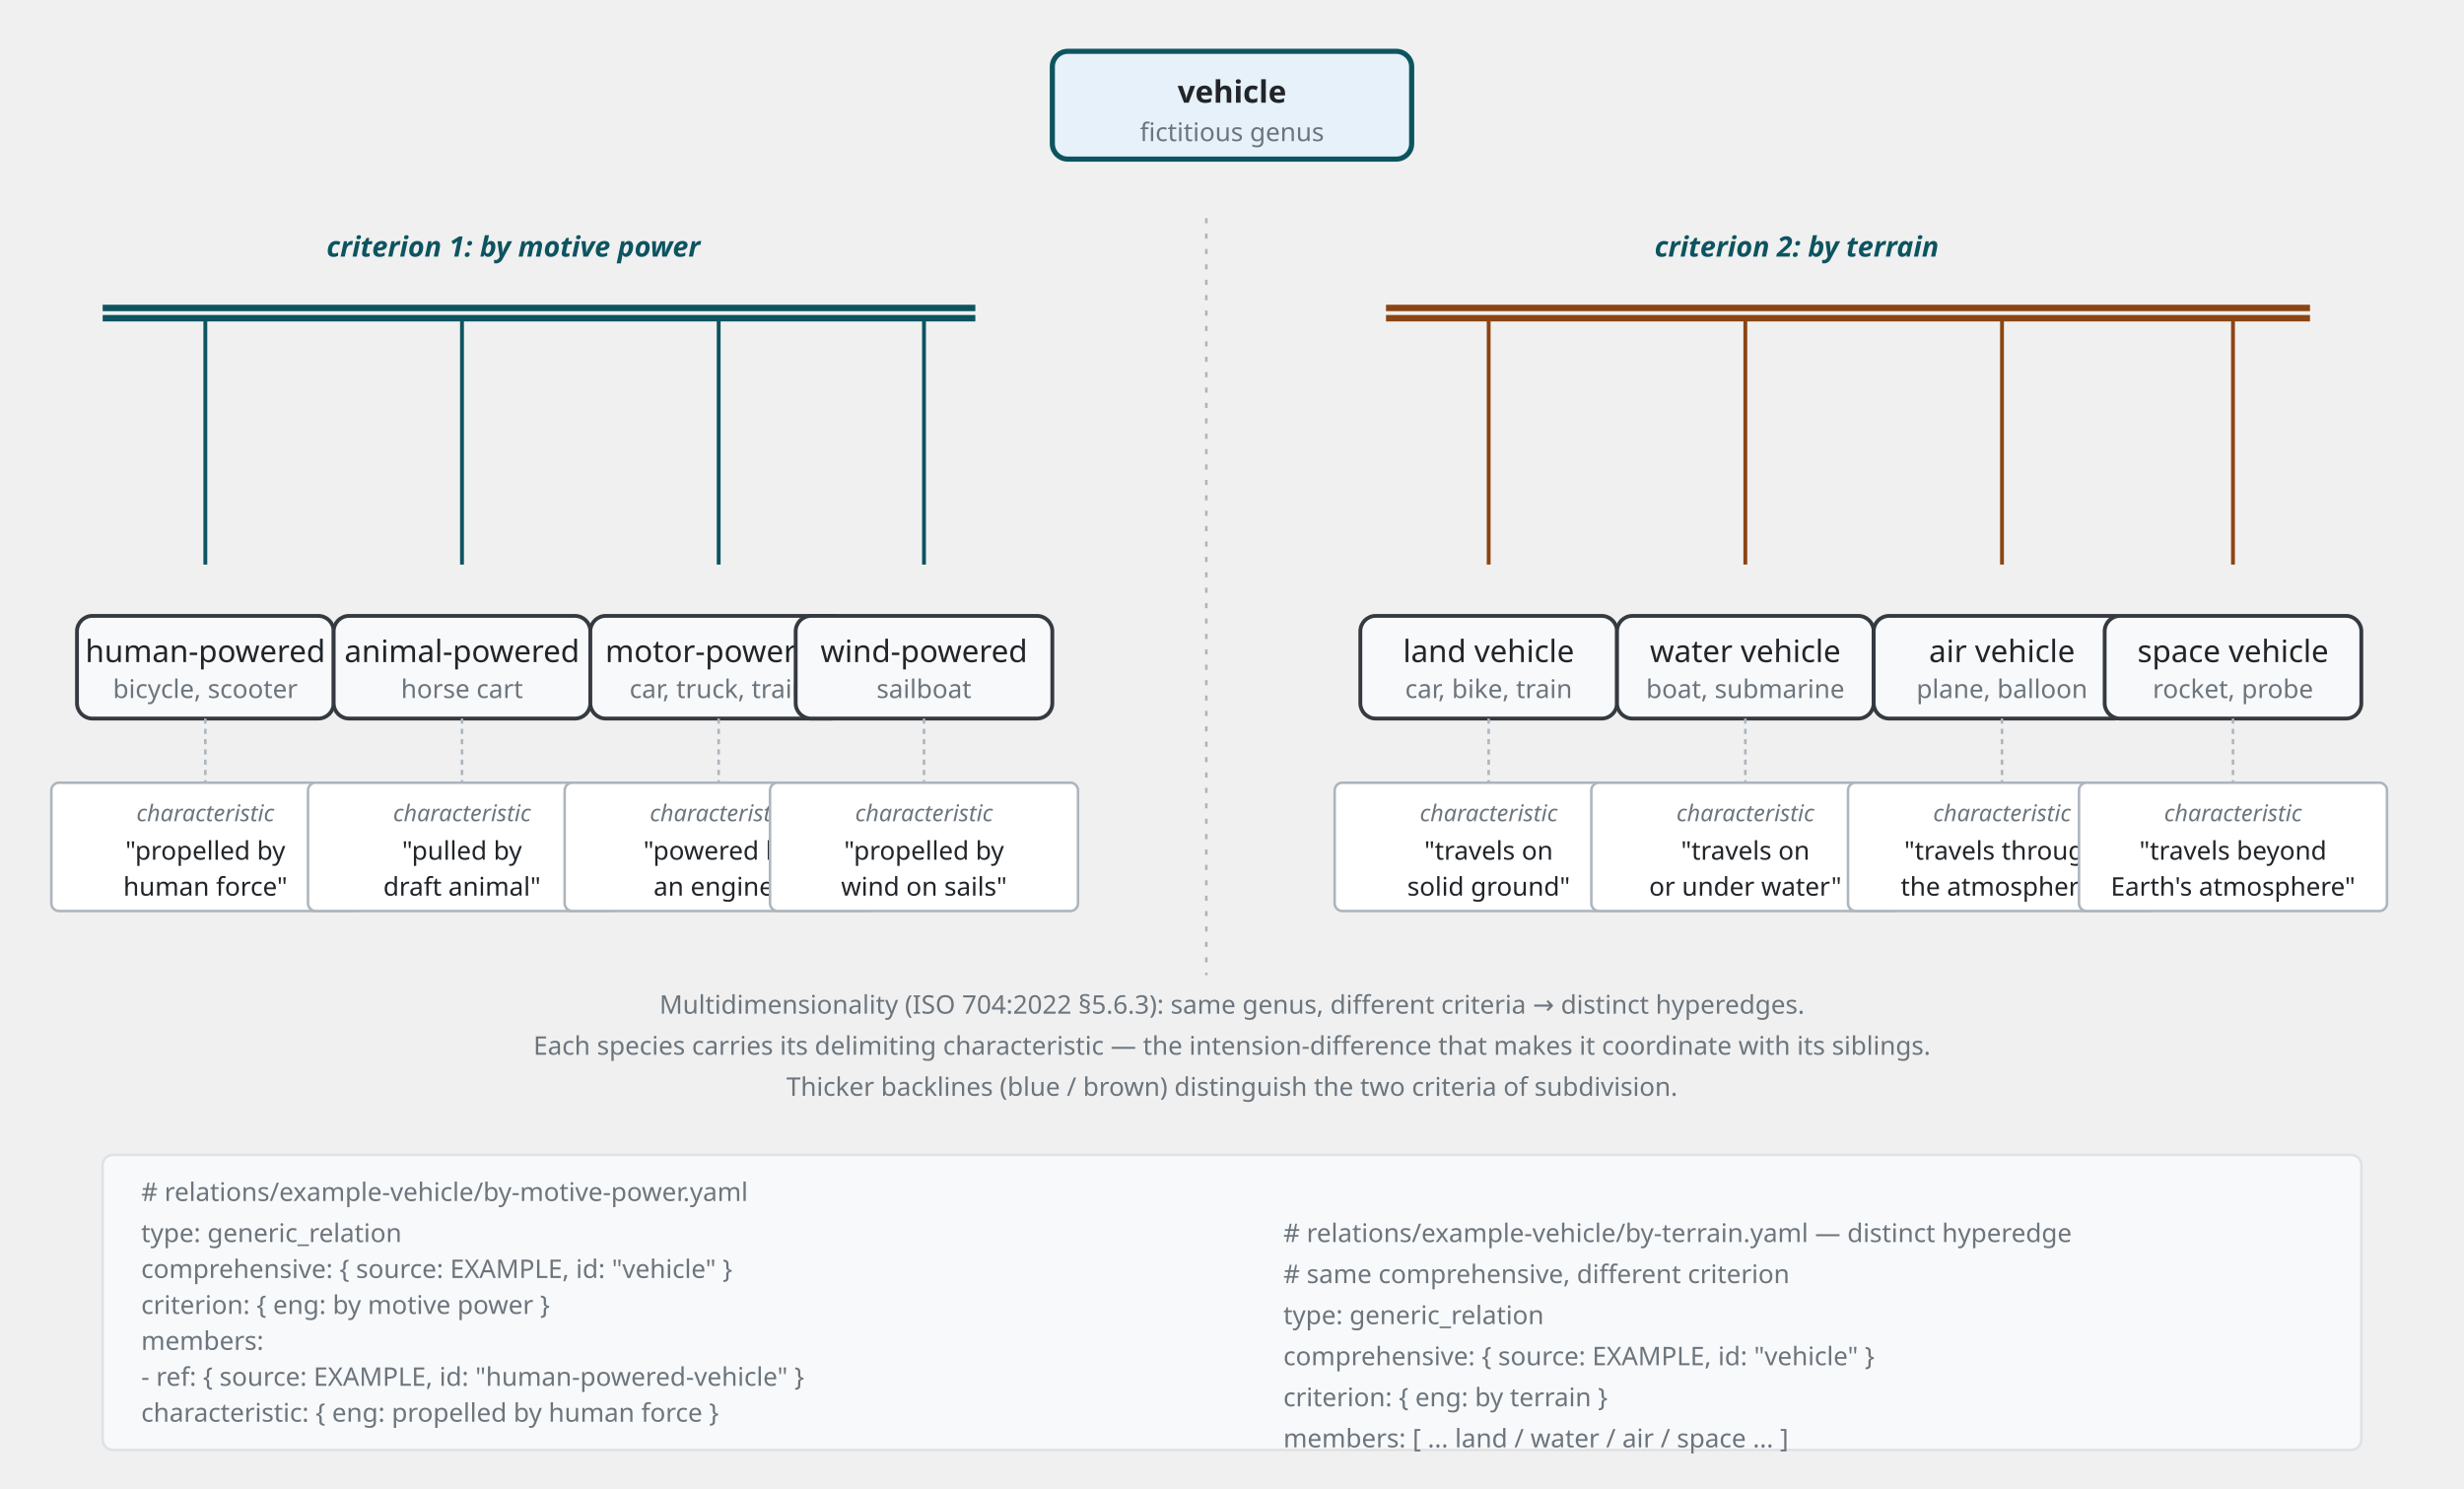
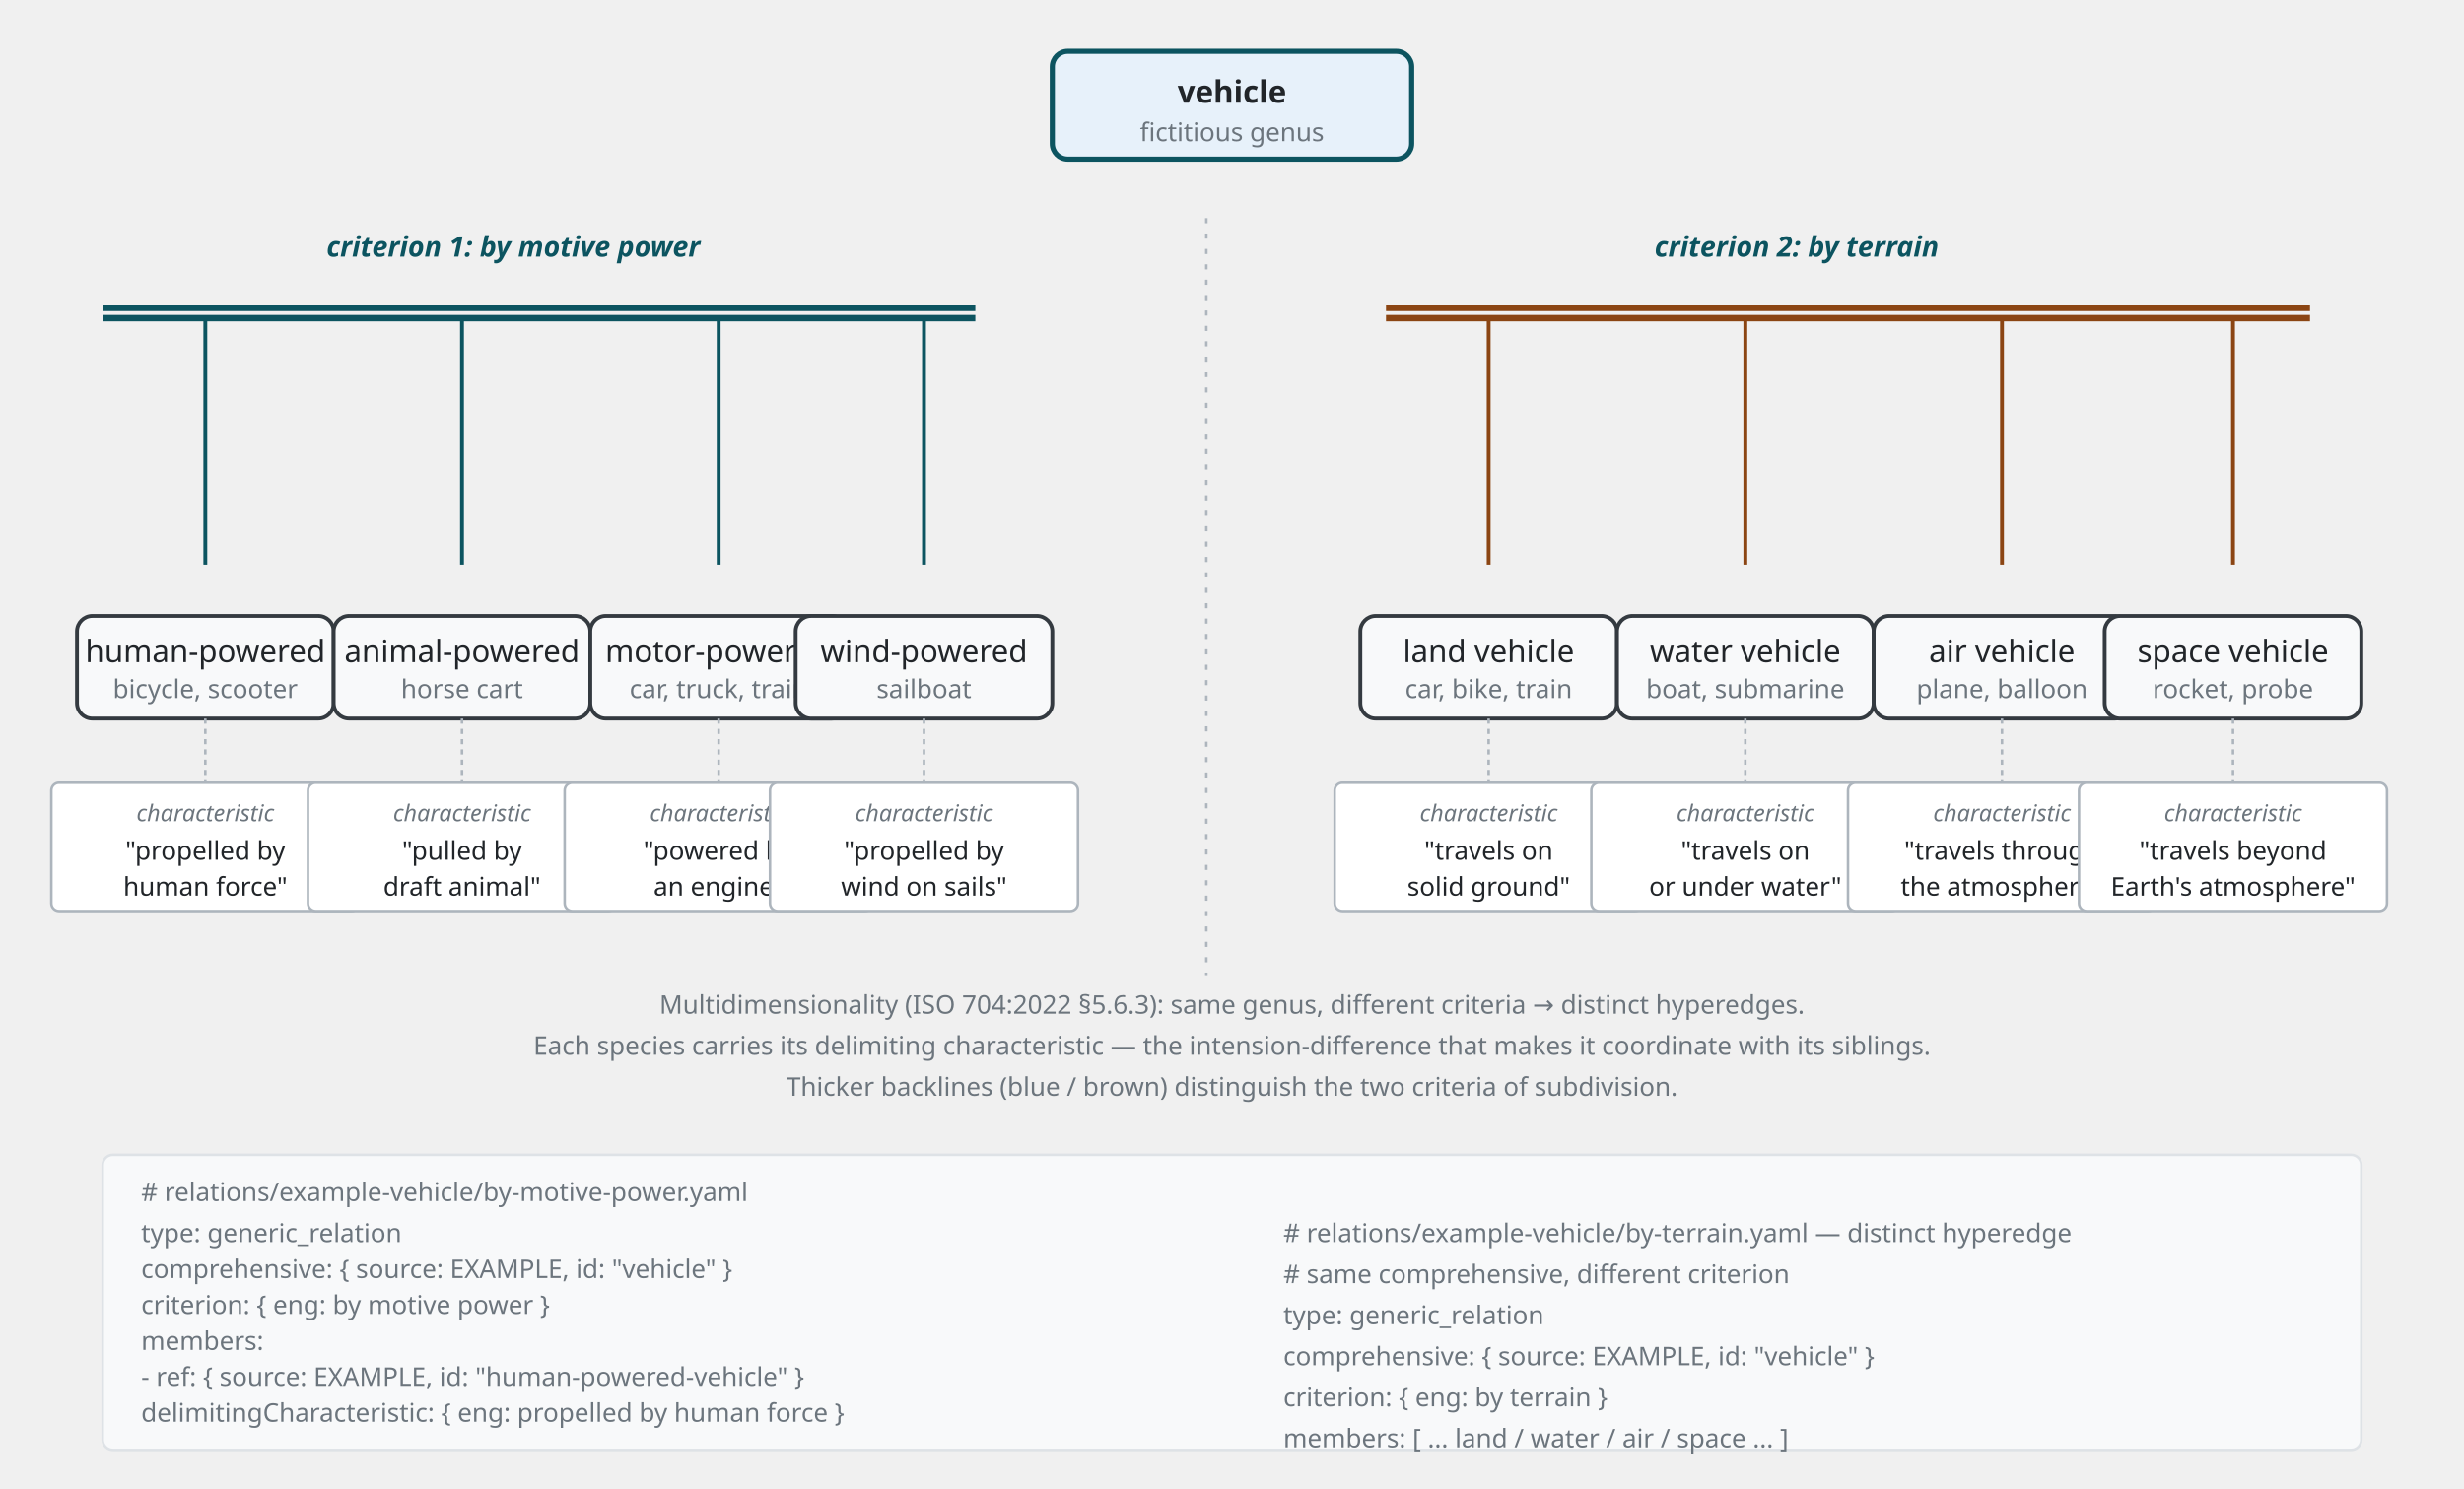
<svg xmlns="http://www.w3.org/2000/svg" viewBox="0 0 960 580" role="img" aria-labelledby="title desc">
  <style>
    .box { fill: #f8f9fa; stroke: #343a40; stroke-width: 1.5; }
    .genus-box { fill: #e7f1fa; stroke: #0c5460; stroke-width: 2; }
    .label { font-family: ui-sans-serif, system-ui, sans-serif; font-size: 12px; fill: #212529; }
    .small { font-family: ui-sans-serif, system-ui, sans-serif; font-size: 10px; fill: #6c757d; }
    .crit { font-family: ui-sans-serif, system-ui, sans-serif; font-size: 11px; fill: #0c5460; font-style: italic; font-weight: 600; }
    .char-label { font-family: ui-sans-serif, system-ui, sans-serif; font-size: 9px; fill: #6c757d; font-style: italic; }
    .char-text { font-family: ui-sans-serif, system-ui, sans-serif; font-size: 10px; fill: #212529; }
    .backline-1 { stroke: #0c5460; stroke-width: 2.5; fill: none; }
    .backline-2 { stroke: #8b4513; stroke-width: 2.5; fill: none; }
    .tooth-1 { stroke: #0c5460; stroke-width: 1.5; fill: none; }
    .tooth-2 { stroke: #8b4513; stroke-width: 1.5; fill: none; }
    .char-connector { stroke: #adb5bd; stroke-width: 1; stroke-dasharray: 2 2; fill: none; }
  </style>
  <rect x="410" y="20" width="140" height="42" rx="6" class="genus-box" />
  <text x="480" y="40" text-anchor="middle" class="label" font-weight="600" fill="#0c5460">vehicle</text>
  <text x="480" y="55" text-anchor="middle" class="small">fictitious genus</text>
  <text x="200" y="100" text-anchor="middle" class="crit" fill="#0c5460">criterion 1: by motive power</text>
  <line x1="40" y1="120" x2="380" y2="120" class="backline-1" />
  <line x1="40" y1="124" x2="380" y2="124" class="backline-1" />
  <line x1="80" y1="124" x2="80" y2="220" class="tooth-1" />
  <line x1="180" y1="124" x2="180" y2="220" class="tooth-1" />
  <line x1="280" y1="124" x2="280" y2="220" class="tooth-1" />
  <line x1="360" y1="124" x2="360" y2="220" class="tooth-1" />
  <rect x="30" y="240" width="100" height="40" rx="6" class="box" />
  <text x="80" y="258" text-anchor="middle" class="label">human-powered</text>
  <text x="80" y="272" text-anchor="middle" class="small">bicycle, scooter</text>
  <rect x="130" y="240" width="100" height="40" rx="6" class="box" />
  <text x="180" y="258" text-anchor="middle" class="label">animal-powered</text>
  <text x="180" y="272" text-anchor="middle" class="small">horse cart</text>
  <rect x="230" y="240" width="100" height="40" rx="6" class="box" />
  <text x="280" y="258" text-anchor="middle" class="label">motor-powered</text>
  <text x="280" y="272" text-anchor="middle" class="small">car, truck, train</text>
  <rect x="310" y="240" width="100" height="40" rx="6" class="box" />
  <text x="360" y="258" text-anchor="middle" class="label">wind-powered</text>
  <text x="360" y="272" text-anchor="middle" class="small">sailboat</text>
  <line x1="80" y1="280" x2="80" y2="305" class="char-connector" />
  <rect x="20" y="305" width="120" height="50" rx="3" fill="#fff" stroke="#adb5bd" />
  <text x="80" y="320" text-anchor="middle" class="char-label">characteristic</text>
  <text x="80" y="335" text-anchor="middle" class="char-text">"propelled by</text>
  <text x="80" y="349" text-anchor="middle" class="char-text">human force"</text>
  <line x1="180" y1="280" x2="180" y2="305" class="char-connector" />
  <rect x="120" y="305" width="120" height="50" rx="3" fill="#fff" stroke="#adb5bd" />
  <text x="180" y="320" text-anchor="middle" class="char-label">characteristic</text>
  <text x="180" y="335" text-anchor="middle" class="char-text">"pulled by</text>
  <text x="180" y="349" text-anchor="middle" class="char-text">draft animal"</text>
  <line x1="280" y1="280" x2="280" y2="305" class="char-connector" />
  <rect x="220" y="305" width="120" height="50" rx="3" fill="#fff" stroke="#adb5bd" />
  <text x="280" y="320" text-anchor="middle" class="char-label">characteristic</text>
  <text x="280" y="335" text-anchor="middle" class="char-text">"powered by</text>
  <text x="280" y="349" text-anchor="middle" class="char-text">an engine"</text>
  <line x1="360" y1="280" x2="360" y2="305" class="char-connector" />
  <rect x="300" y="305" width="120" height="50" rx="3" fill="#fff" stroke="#adb5bd" />
  <text x="360" y="320" text-anchor="middle" class="char-label">characteristic</text>
  <text x="360" y="335" text-anchor="middle" class="char-text">"propelled by</text>
  <text x="360" y="349" text-anchor="middle" class="char-text">wind on sails"</text>
  <text x="700" y="100" text-anchor="middle" class="crit" fill="#8b4513">criterion 2: by terrain</text>
  <line x1="540" y1="120" x2="900" y2="120" class="backline-2" />
  <line x1="540" y1="124" x2="900" y2="124" class="backline-2" />
  <line x1="580" y1="124" x2="580" y2="220" class="tooth-2" />
  <line x1="680" y1="124" x2="680" y2="220" class="tooth-2" />
  <line x1="780" y1="124" x2="780" y2="220" class="tooth-2" />
  <line x1="870" y1="124" x2="870" y2="220" class="tooth-2" />
  <rect x="530" y="240" width="100" height="40" rx="6" class="box" />
  <text x="580" y="258" text-anchor="middle" class="label">land vehicle</text>
  <text x="580" y="272" text-anchor="middle" class="small">car, bike, train</text>
  <rect x="630" y="240" width="100" height="40" rx="6" class="box" />
  <text x="680" y="258" text-anchor="middle" class="label">water vehicle</text>
  <text x="680" y="272" text-anchor="middle" class="small">boat, submarine</text>
  <rect x="730" y="240" width="100" height="40" rx="6" class="box" />
  <text x="780" y="258" text-anchor="middle" class="label">air vehicle</text>
  <text x="780" y="272" text-anchor="middle" class="small">plane, balloon</text>
  <rect x="820" y="240" width="100" height="40" rx="6" class="box" />
  <text x="870" y="258" text-anchor="middle" class="label">space vehicle</text>
  <text x="870" y="272" text-anchor="middle" class="small">rocket, probe</text>
  <line x1="580" y1="280" x2="580" y2="305" class="char-connector" />
  <rect x="520" y="305" width="120" height="50" rx="3" fill="#fff" stroke="#adb5bd" />
  <text x="580" y="320" text-anchor="middle" class="char-label">characteristic</text>
  <text x="580" y="335" text-anchor="middle" class="char-text">"travels on</text>
  <text x="580" y="349" text-anchor="middle" class="char-text">solid ground"</text>
  <line x1="680" y1="280" x2="680" y2="305" class="char-connector" />
  <rect x="620" y="305" width="120" height="50" rx="3" fill="#fff" stroke="#adb5bd" />
  <text x="680" y="320" text-anchor="middle" class="char-label">characteristic</text>
  <text x="680" y="335" text-anchor="middle" class="char-text">"travels on</text>
  <text x="680" y="349" text-anchor="middle" class="char-text">or under water"</text>
  <line x1="780" y1="280" x2="780" y2="305" class="char-connector" />
  <rect x="720" y="305" width="120" height="50" rx="3" fill="#fff" stroke="#adb5bd" />
  <text x="780" y="320" text-anchor="middle" class="char-label">characteristic</text>
  <text x="780" y="335" text-anchor="middle" class="char-text">"travels through</text>
  <text x="780" y="349" text-anchor="middle" class="char-text">the atmosphere"</text>
  <line x1="870" y1="280" x2="870" y2="305" class="char-connector" />
  <rect x="810" y="305" width="120" height="50" rx="3" fill="#fff" stroke="#adb5bd" />
  <text x="870" y="320" text-anchor="middle" class="char-label">characteristic</text>
  <text x="870" y="335" text-anchor="middle" class="char-text">"travels beyond</text>
  <text x="870" y="349" text-anchor="middle" class="char-text">Earth's atmosphere"</text>
  <line x1="470" y1="85" x2="470" y2="380" stroke="#adb5bd" stroke-width="1" stroke-dasharray="2 4" />
  <text x="480" y="395" text-anchor="middle" class="small">Multidimensionality (ISO 704:2022 §5.6.3): same genus, different criteria → distinct hyperedges.</text>
  <text x="480" y="411" text-anchor="middle" class="small">Each species carries its delimiting characteristic — the intension-difference that makes it coordinate with its siblings.</text>
  <text x="480" y="427" text-anchor="middle" class="small">Thicker backlines (blue / brown) distinguish the two criteria of subdivision.</text>
  <rect x="40" y="450" width="880" height="115" rx="4" fill="#f8f9fa" stroke="#dee2e6" />
  <text x="55" y="468" class="small" font-family="ui-monospace, monospace" fill="#6c757d"># relations/example-vehicle/by-motive-power.yaml</text>
  <text x="55" y="484" class="small" font-family="ui-monospace, monospace">type: generic_relation</text>
  <text x="55" y="498" class="small" font-family="ui-monospace, monospace">comprehensive: { source: EXAMPLE, id: "vehicle" }</text>
  <text x="55" y="512" class="small" font-family="ui-monospace, monospace">criterion: { eng: by motive power }</text>
  <text x="55" y="526" class="small" font-family="ui-monospace, monospace">members:</text>
  <text x="55" y="540" class="small" font-family="ui-monospace, monospace">  - ref: { source: EXAMPLE, id: "human-powered-vehicle" }</text>
-   <text x="55" y="554" class="small" font-family="ui-monospace, monospace">    characteristic: { eng: propelled by human force }</text>
+   <text x="55" y="554" class="small" font-family="ui-monospace, monospace">    delimitingCharacteristic: { eng: propelled by human force }</text>
  <text x="500" y="484" class="small" font-family="ui-monospace, monospace" fill="#6c757d"># relations/example-vehicle/by-terrain.yaml — distinct hyperedge</text>
  <text x="500" y="500" class="small" font-family="ui-monospace, monospace" fill="#6c757d"># same comprehensive, different criterion</text>
  <text x="500" y="516" class="small" font-family="ui-monospace, monospace" fill="#6c757d">type: generic_relation</text>
  <text x="500" y="532" class="small" font-family="ui-monospace, monospace" fill="#6c757d">comprehensive: { source: EXAMPLE, id: "vehicle" }</text>
  <text x="500" y="548" class="small" font-family="ui-monospace, monospace" fill="#6c757d">criterion: { eng: by terrain }</text>
  <text x="500" y="564" class="small" font-family="ui-monospace, monospace" fill="#6c757d">members: [ ... land / water / air / space ... ]</text>
</svg>
